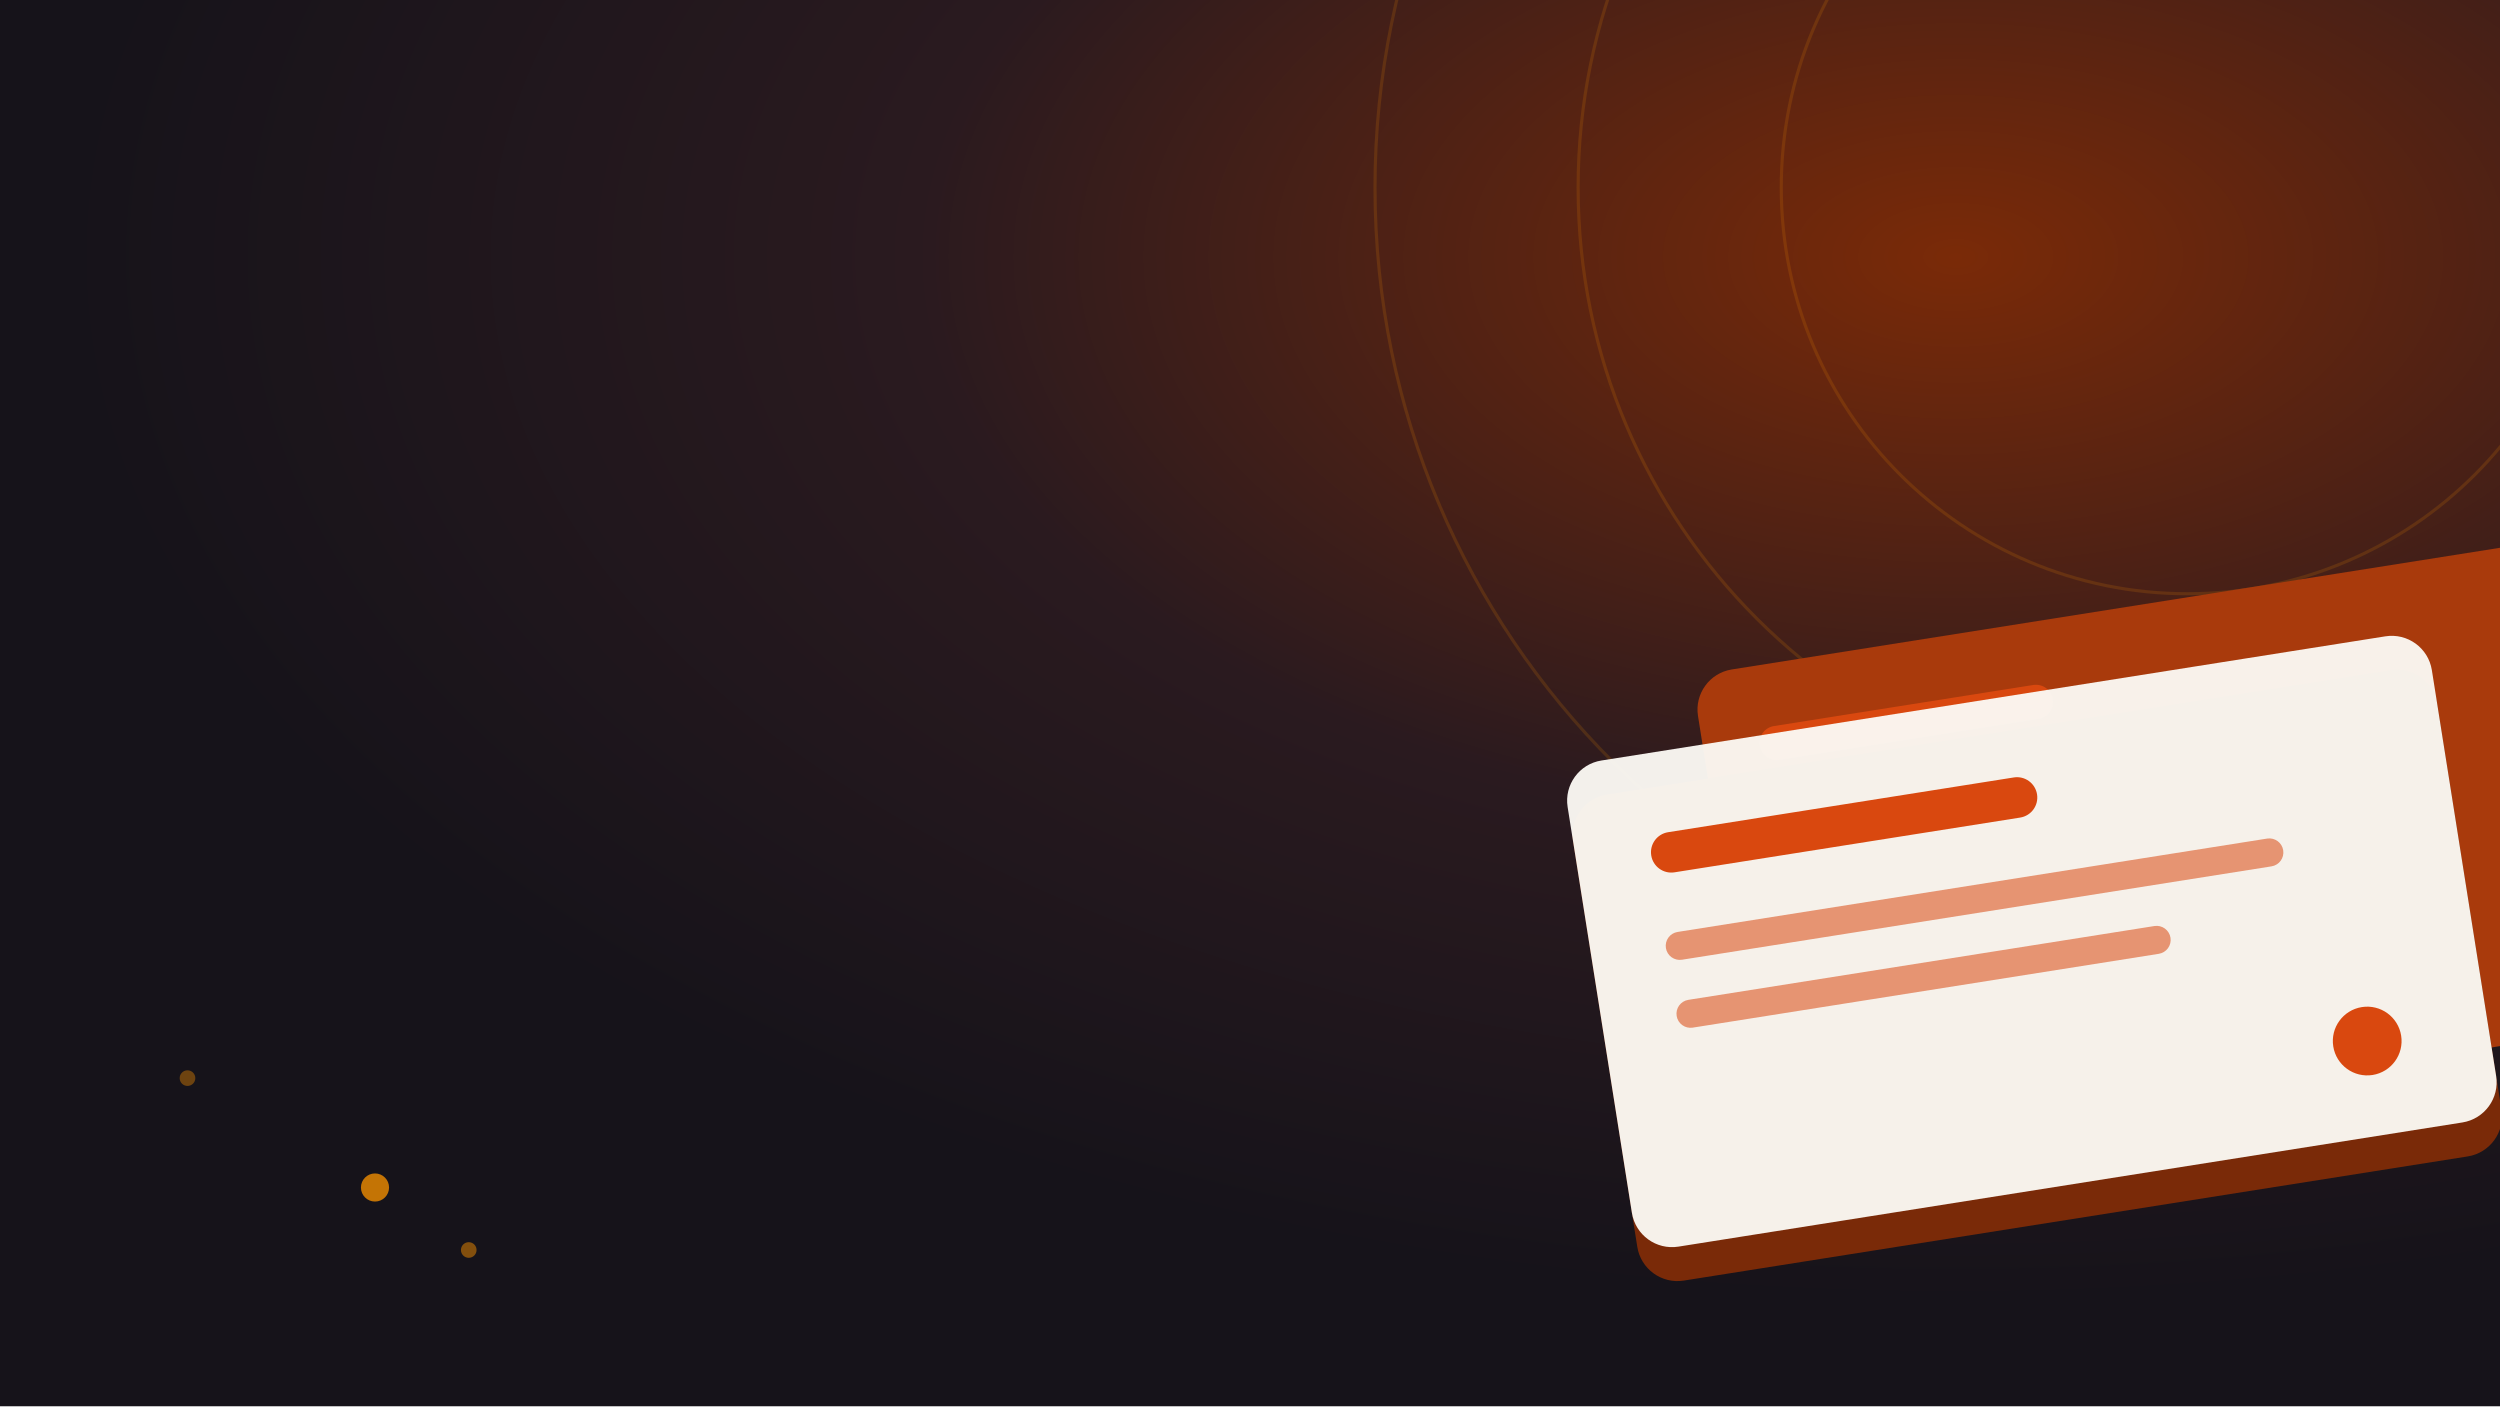
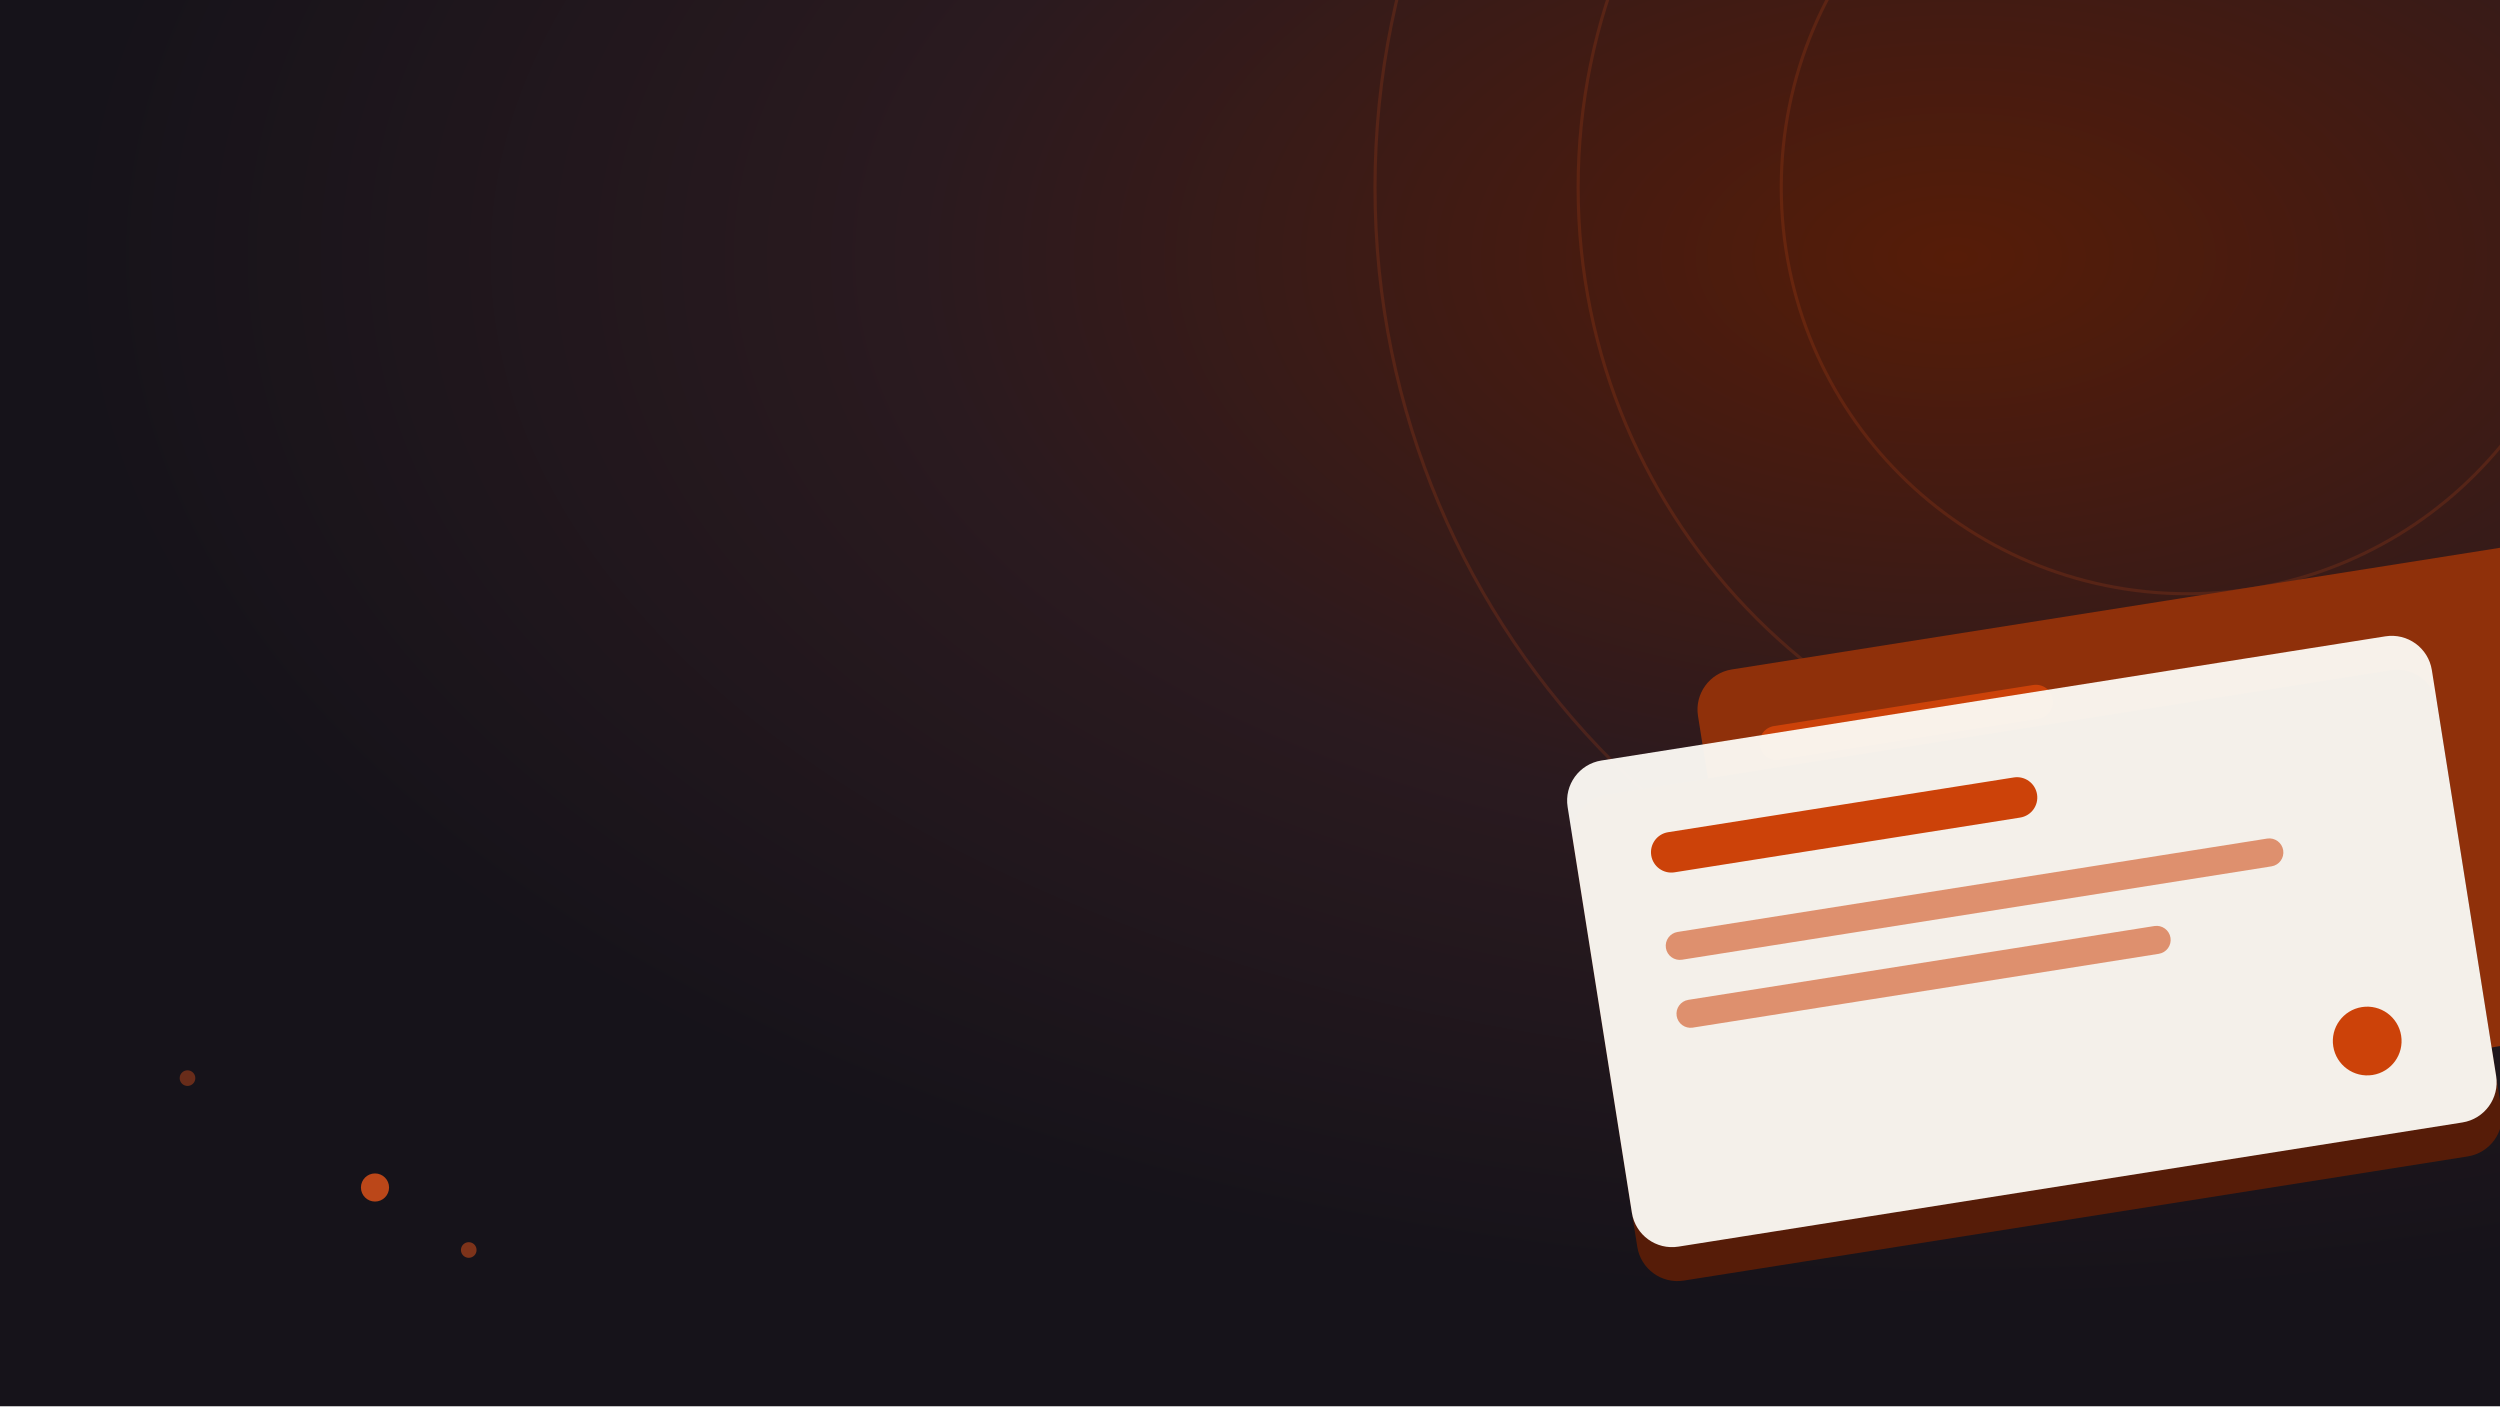
<svg xmlns="http://www.w3.org/2000/svg" viewBox="0 0 1600 900" preserveAspectRatio="xMidYMid slice">
  <defs>
    <radialGradient id="glow" cx="78%" cy="18%" r="75%">
-       <stop offset="0" stop-color="#7A2A08" />
+       <stop offset="0" stop-color="#561C08" />
      <stop offset="0.55" stop-color="#2A1A1F" />
      <stop offset="1" stop-color="#16131A" />
    </radialGradient>
  </defs>
  <rect width="1600" height="900" fill="url(#glow)" />
-   <g fill="none" stroke="#F08C00" stroke-opacity="0.16" stroke-width="2">
+   <g fill="none" stroke="#E5541A" stroke-opacity="0.16" stroke-width="2">
    <circle cx="1400" cy="120" r="260" />
    <circle cx="1400" cy="120" r="390" />
    <circle cx="1400" cy="120" r="520" />
  </g>
  <g transform="translate(250 20) rotate(-9 1180 560)">
-     <rect x="860" y="360" width="560" height="315" rx="26" fill="#A93A0C" />
-     <rect x="896" y="400" width="190" height="22" rx="11" fill="#D9480F" />
+     <rect x="860" y="360" width="560" height="315" rx="26" fill="#8F300A" />
+     <rect x="896" y="400" width="190" height="22" rx="11" fill="#CC4209" />
  </g>
  <g transform="translate(250 20) rotate(-9 1100 640)">
-     <rect x="780" y="440" width="560" height="315" rx="26" fill="#7A2A08" />
+     <rect x="780" y="440" width="560" height="315" rx="26" fill="#561C08" />
    <rect x="780" y="418" width="560" height="315" rx="26" fill="#FBF8F3" fill-opacity="0.96" />
-     <rect x="828" y="470" width="250" height="26" rx="13" fill="#D9480F" />
-     <rect x="828" y="534" width="400" height="18" rx="9" fill="#D9480F" fill-opacity="0.55" />
-     <rect x="828" y="578" width="320" height="18" rx="9" fill="#D9480F" fill-opacity="0.55" />
-     <circle cx="1262" cy="672" r="22" fill="#D9480F" />
+     <rect x="828" y="470" width="250" height="26" rx="13" fill="#CC4209" />
+     <rect x="828" y="534" width="400" height="18" rx="9" fill="#CC4209" fill-opacity="0.55" />
+     <rect x="828" y="578" width="320" height="18" rx="9" fill="#CC4209" fill-opacity="0.55" />
+     <circle cx="1262" cy="672" r="22" fill="#CC4209" />
  </g>
-   <g fill="#F08C00">
+   <g fill="#E5541A">
    <circle cx="240" cy="760" r="9" fill-opacity="0.8" />
    <circle cx="300" cy="800" r="5" fill-opacity="0.5" />
    <circle cx="120" cy="690" r="5" fill-opacity="0.4" />
  </g>
</svg>
